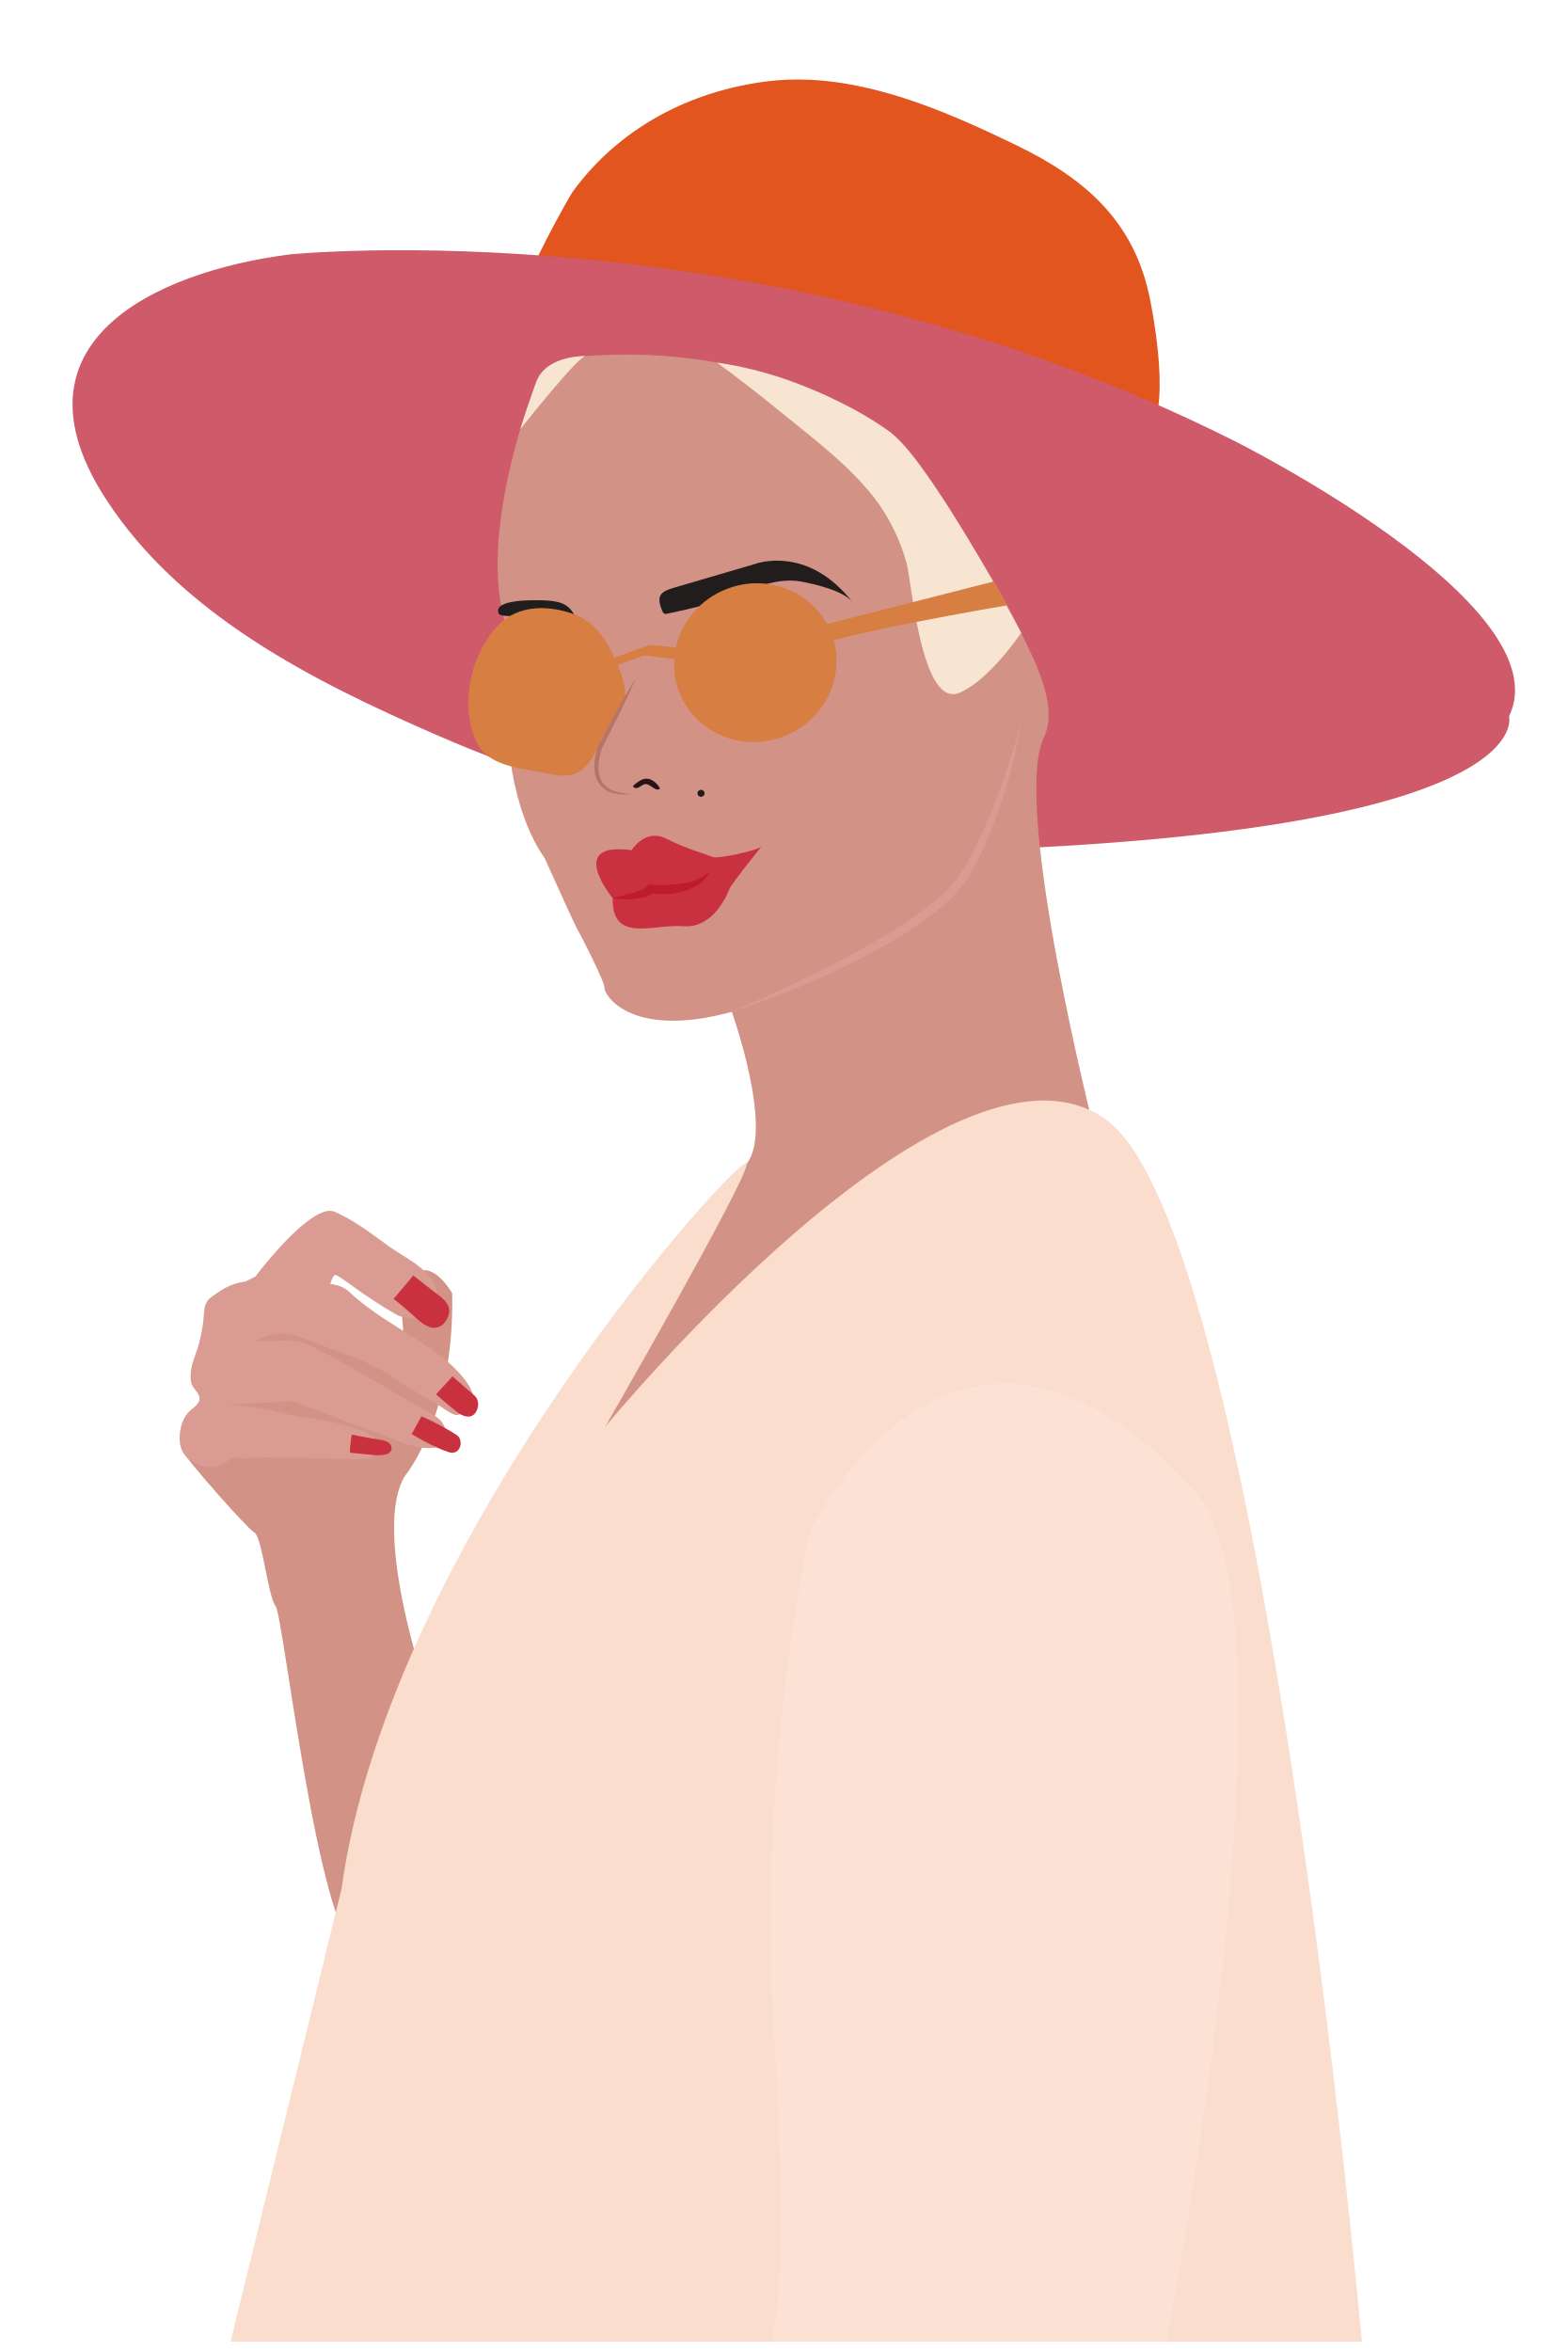
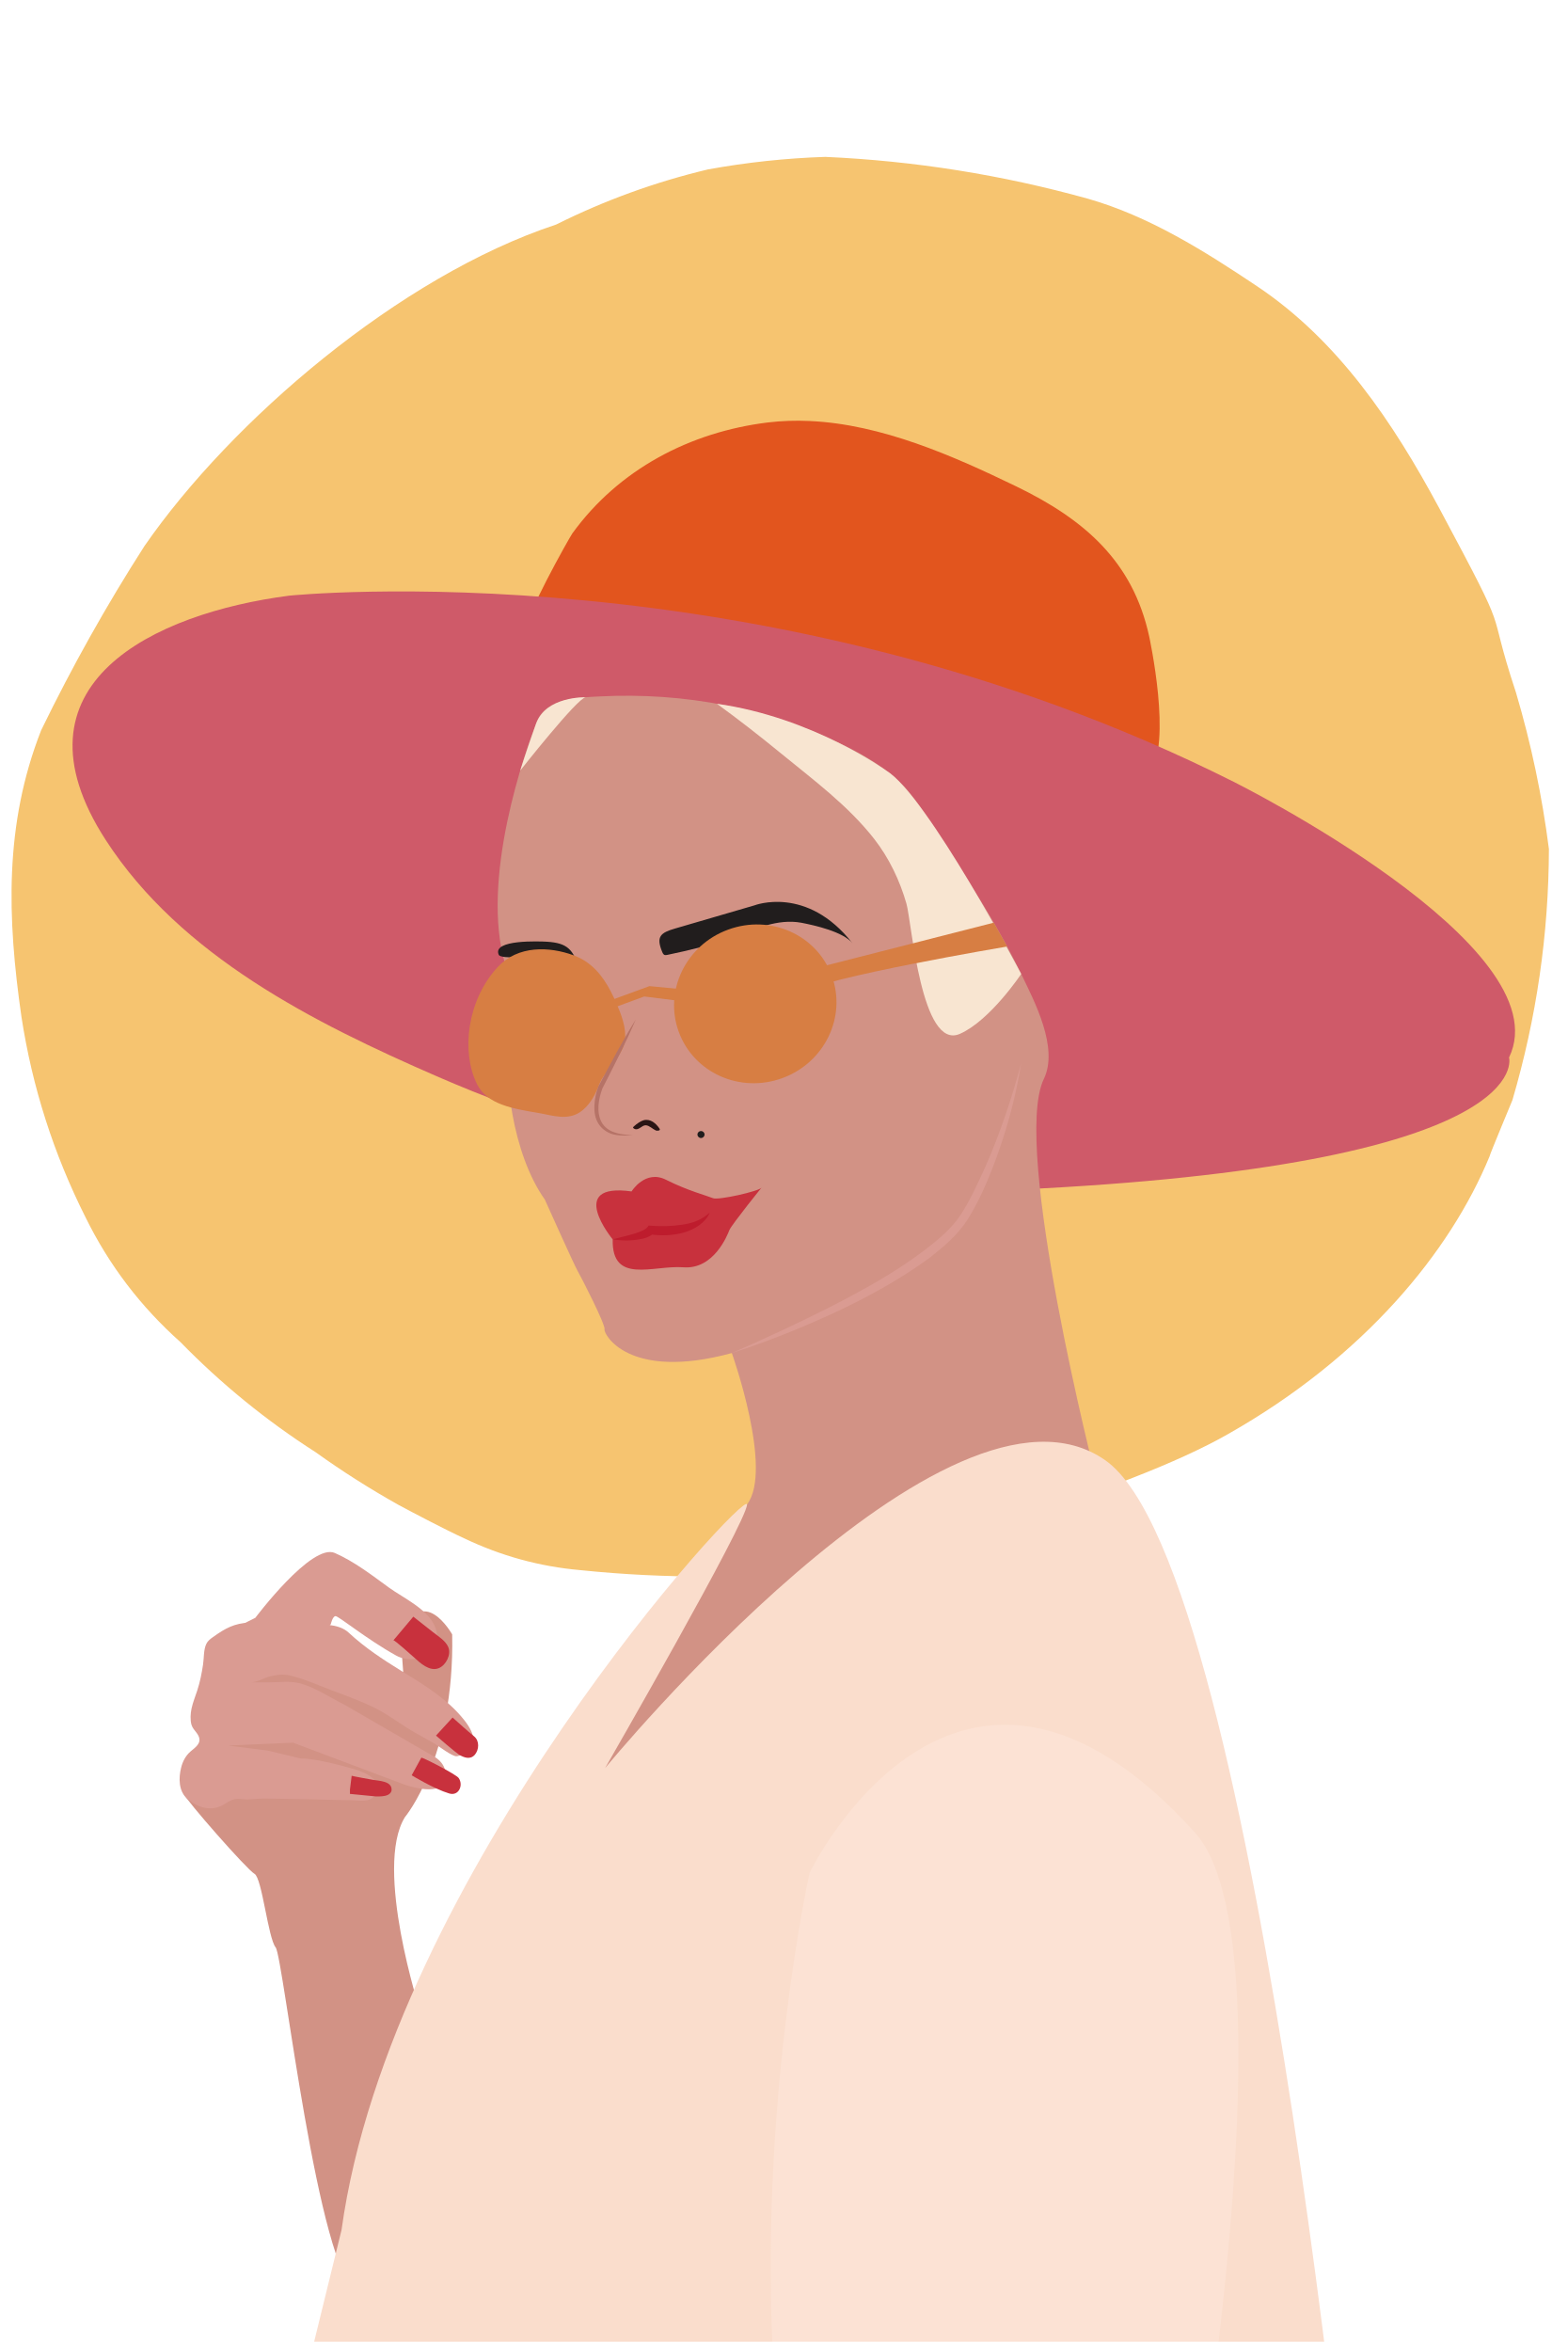
<svg xmlns="http://www.w3.org/2000/svg" width="75pt" height="112.5pt" viewBox="0 0 75 112.5" version="1.2">
  <defs>
    <clipPath id="clip1">
-       <path d="M 25 3.789 L 56 3.789 L 56 21 L 25 21 Z M 25 3.789 " />
+       <path d="M 0.164 7.469 L 74.086 7.469 L 74.086 75.414 L 0.164 75.414 Z M 0.164 7.469 " />
    </clipPath>
    <clipPath id="clip2">
-       <path d="M 11 52.621 L 65.191 52.621 L 65.191 112.004 L 11 112.004 Z M 11 52.621 " />
+       <path d="M 25 20.105 L 56 20.105 L 56 38 L 25 38 Z M 25 20.105 " />
    </clipPath>
    <clipPath id="clip3">
-       <path d="M 36.816 66.137 L 59.273 66.137 L 59.273 112.004 L 36.816 112.004 Z M 36.816 66.137 " />
+       <path d="M 11 68.941 L 65.191 68.941 L 65.191 112.004 L 11 112.004 Z M 11 68.941 " />
+     </clipPath>
+     <clipPath id="clip4">
+       <path d="M 36.816 82.457 L 59.273 82.457 L 59.273 112.004 L 36.816 112.004 Z M 36.816 82.457 " />
    </clipPath>
  </defs>
  <g id="surface1">
-     <path style=" stroke:none;fill-rule:nonzero;fill:rgb(82.349%,57.249%,52.159%);fill-opacity:1;" d="M 20.098 79.863 C 20.098 79.863 17.875 73.023 19.371 70.598 C 19.371 70.598 21.754 67.766 21.633 61.859 C 21.633 61.859 20.18 59.27 19.168 62.02 L 19.289 63.637 L 17.27 66.996 C 17.27 66.996 8.699 69.18 8.781 69.465 C 8.863 69.746 11.812 73.105 12.176 73.309 C 12.539 73.512 12.824 76.383 13.188 76.828 C 13.551 77.273 15.207 92.367 17.105 93.336 L 21.996 83.625 L 20.098 79.863 " />
    <g clip-path="url(#clip1)" clip-rule="nonzero">
-       <path style=" stroke:none;fill-rule:nonzero;fill:rgb(88.629%,33.33%,11.76%);fill-opacity:1;" d="M 38.727 3.816 C 42.176 3.969 45.602 5.484 48.629 6.949 C 51.883 8.527 54.195 10.531 54.977 14.113 C 54.977 14.113 56.109 19.293 54.977 20.668 C 53.848 22.043 25.34 13.555 25.312 13.547 C 24.973 13.445 27.227 9.41 27.383 9.191 C 29.602 6.129 33.012 4.344 36.734 3.887 C 37.398 3.809 38.062 3.785 38.727 3.816 " />
+       <path style=" stroke:none;fill-rule:nonzero;fill:rgb(96.469%,76.859%,43.919%);fill-opacity:1;" d="M 72.527 33.129 C 70.992 28.492 72.469 31.059 68.852 24.301 C 66.641 20.188 64.023 16.297 60.164 13.707 C 57.605 11.992 54.965 10.34 52.059 9.508 C 47.941 8.363 43.75 7.695 39.484 7.504 C 37.594 7.566 35.723 7.766 33.863 8.105 C 31.34 8.707 28.922 9.586 26.602 10.742 C 19.102 13.219 11.043 20.148 6.914 26.113 C 5.09 28.957 3.445 31.895 1.969 34.93 C 0.195 39.453 0.344 43.902 1.027 48.641 C 1.543 51.996 2.566 55.195 4.098 58.238 C 5.219 60.516 6.73 62.5 8.633 64.195 C 10.586 66.195 12.742 67.953 15.105 69.465 C 16.367 70.371 17.68 71.203 19.035 71.965 C 19.738 72.344 21.336 73.184 22.203 73.578 C 23.965 74.422 25.816 74.93 27.762 75.102 C 29.805 75.312 31.852 75.414 33.902 75.406 C 34.633 75.406 36.527 75.309 38.031 75.125 C 43.105 74.5 54 71.316 58.758 68.59 C 65.254 64.91 69.375 59.891 71.262 55.312 C 71.262 55.234 72.438 52.434 72.359 52.609 C 73.508 48.691 74.09 44.691 74.102 40.609 C 73.777 38.074 73.254 35.582 72.527 33.129 Z M 72.527 33.129 " />
    </g>
-     <path style=" stroke:none;fill-rule:nonzero;fill:rgb(81.18%,35.289%,41.179%);fill-opacity:1;" d="M 13.832 12.172 C 13.832 12.172 36.629 9.824 59.02 21.074 C 59.02 21.074 74.781 28.922 72.195 34.266 C 72.195 34.266 73.629 39.262 49.754 40.527 C 39.934 41.047 29.902 39.082 20.895 35.16 C 15.02 32.602 8.656 29.414 5.059 23.859 C 0.223 16.395 7.375 13.012 13.832 12.172 " />
-     <path style=" stroke:none;fill-rule:nonzero;fill:rgb(82.349%,57.249%,52.159%);fill-opacity:1;" d="M 52.418 54.332 C 52.418 54.332 48.375 38.527 49.938 35.289 C 50.66 33.797 49.492 31.582 48.855 30.266 C 47.805 28.094 46.504 26.039 45.148 24.047 C 44.504 23.098 43.973 22.023 43.16 21.203 C 42.391 20.422 41.43 19.855 40.457 19.367 C 36.801 17.547 32.738 16.785 28.672 16.992 C 27.66 17.047 26.141 17.059 25.688 18.188 C 25.152 19.535 22.941 25.738 24.18 29.84 C 24.18 29.84 24.613 30.812 24.344 32.969 C 24.074 35.125 24.504 38.848 26.066 41.062 C 26.066 41.062 27.469 44.191 27.629 44.461 C 27.789 44.73 28.977 47.051 28.922 47.266 C 28.867 47.48 30.055 49.746 35.012 48.398 C 35.012 48.398 37.008 53.984 35.738 55.641 C 34.473 57.301 27.305 68.953 27.305 68.953 L 29.945 70.84 L 41.801 65.336 L 48.539 61.184 L 52.418 54.332 " />
+     <path style=" stroke:none;fill-rule:nonzero;fill:rgb(82.349%,57.249%,52.159%);fill-opacity:1;" d="M 20.098 96.184 C 20.098 96.184 17.875 89.344 19.371 86.918 C 19.371 86.918 21.754 84.086 21.633 78.176 C 21.633 78.176 20.18 75.59 19.168 78.34 L 19.289 79.957 L 17.27 83.316 C 17.27 83.316 8.699 85.5 8.781 85.785 C 8.863 86.066 11.812 89.426 12.176 89.629 C 12.539 89.832 12.824 92.703 13.188 93.148 C 13.551 93.594 15.207 108.684 17.105 109.656 L 21.996 99.945 L 20.098 96.184 " />
    <g clip-path="url(#clip2)" clip-rule="nonzero">
-       <path style=" stroke:none;fill-rule:nonzero;fill:rgb(98.039%,86.67%,79.999%);fill-opacity:1;" d="M 65.164 112.113 C 65.164 112.113 60.395 58.781 52.875 53.523 C 45.359 48.262 28.949 68.25 28.949 68.25 C 28.949 68.25 35.738 56.465 35.738 55.641 C 35.738 54.816 18.684 73.348 16.34 90.344 L 11.004 112.113 L 65.164 112.113 " />
+       <path style=" stroke:none;fill-rule:nonzero;fill:rgb(88.629%,33.33%,11.76%);fill-opacity:1;" d="M 38.727 20.137 C 42.176 20.289 45.602 21.805 48.629 23.27 C 51.883 24.848 54.195 26.852 54.977 30.434 C 54.977 30.434 56.109 35.613 54.977 36.988 C 53.848 38.363 25.34 29.875 25.312 29.867 C 24.973 29.766 27.227 25.73 27.383 25.512 C 29.602 22.449 33.012 20.664 36.734 20.207 C 37.398 20.129 38.062 20.105 38.727 20.137 " />
    </g>
-     <path style=" stroke:none;fill-rule:nonzero;fill:rgb(82.349%,57.249%,52.159%);fill-opacity:1;" d="M 18.82 65.898 L 16.637 63.68 L 13.672 62.906 C 13.672 62.906 12.34 63.477 12.176 63.598 C 12.016 63.719 10.559 65.898 10.559 65.898 L 10.559 67.562 L 12.176 68.695 L 14.48 68.695 L 18.48 67.078 L 18.82 65.898 " />
+     <path style=" stroke:none;fill-rule:nonzero;fill:rgb(81.18%,35.289%,41.179%);fill-opacity:1;" d="M 13.832 28.492 C 13.832 28.492 36.629 26.145 59.02 37.395 C 59.02 37.395 74.781 45.242 72.195 50.582 C 72.195 50.582 73.629 55.582 49.754 56.848 C 39.934 57.367 29.902 55.402 20.895 51.48 C 15.02 48.922 8.656 45.734 5.059 40.18 C 0.223 32.715 7.375 29.328 13.832 28.492 " />
+     <path style=" stroke:none;fill-rule:nonzero;fill:rgb(82.349%,57.249%,52.159%);fill-opacity:1;" d="M 52.418 70.652 C 52.418 70.652 48.375 54.844 49.938 51.609 C 50.66 50.117 49.492 47.902 48.855 46.586 C 47.805 44.414 46.504 42.359 45.148 40.367 C 44.504 39.418 43.973 38.344 43.16 37.523 C 42.391 36.742 41.43 36.172 40.457 35.688 C 36.801 33.867 32.738 33.102 28.672 33.312 C 27.66 33.367 26.141 33.379 25.688 34.508 C 25.152 35.855 22.941 42.059 24.18 46.16 C 24.18 46.16 24.613 47.129 24.344 49.289 C 24.074 51.445 24.504 55.168 26.066 57.379 C 26.066 57.379 27.469 60.508 27.629 60.781 C 27.789 61.051 28.977 63.367 28.922 63.586 C 28.867 63.801 30.055 66.066 35.012 64.719 C 35.012 64.719 37.008 70.305 35.738 71.961 C 34.473 73.617 27.305 85.273 27.305 85.273 L 29.945 87.16 L 41.801 81.656 L 48.539 77.504 L 52.418 70.652 " />
    <g clip-path="url(#clip3)" clip-rule="nonzero">
-       <path style=" stroke:none;fill-rule:nonzero;fill:rgb(98.819%,88.629%,83.139%);fill-opacity:1;" d="M 57.16 71.324 C 62.555 77.285 55.785 112.113 55.785 112.113 L 36.871 112.113 C 36.871 112.113 37.84 110.086 37.031 97.301 C 36.223 84.516 38.73 73.27 38.73 73.27 C 38.73 73.27 45.734 58.703 57.16 71.324 " />
+       <path style=" stroke:none;fill-rule:nonzero;fill:rgb(98.039%,86.67%,79.999%);fill-opacity:1;" d="M 65.164 128.43 C 65.164 128.43 60.395 75.102 52.875 69.844 C 45.359 64.582 28.949 84.57 28.949 84.57 C 28.949 84.57 35.738 72.785 35.738 71.961 C 35.738 71.137 18.684 89.668 16.34 106.66 L 11.004 128.43 L 65.164 128.43 " />
    </g>
-     <path style=" stroke:none;fill-rule:nonzero;fill:rgb(85.489%,60.779%,57.249%);fill-opacity:1;" d="M 12.215 61.062 C 12.215 61.062 14.91 57.473 16.016 57.961 C 16.938 58.367 17.789 59.02 18.598 59.609 C 19.309 60.125 20.5 60.652 20.828 61.531 C 21.262 62.684 19.871 63.379 18.953 62.871 C 17.496 62.059 16.176 60.953 16.043 60.98 C 15.906 61.008 15.828 61.359 15.828 61.359 C 15.828 61.359 15.559 61.738 15.367 61.738 C 15.18 61.738 12.754 61.766 12.648 61.766 C 12.539 61.766 11.676 61.332 11.676 61.332 L 12.215 61.062 " />
-     <path style=" stroke:none;fill-rule:nonzero;fill:rgb(85.489%,60.779%,57.249%);fill-opacity:1;" d="M 9.41 66.57 C 9.441 66.617 9.473 66.66 9.496 66.711 C 9.664 67.07 9.336 67.262 9.105 67.465 C 8.879 67.664 8.734 67.945 8.664 68.234 C 8.543 68.715 8.539 69.344 8.945 69.703 C 9.445 70.145 10.113 70.355 10.707 69.992 C 10.84 69.914 10.965 69.828 11.105 69.773 C 11.348 69.676 11.594 69.754 11.844 69.75 C 12.125 69.742 12.406 69.703 12.691 69.707 C 13.352 69.719 14.012 69.73 14.668 69.738 C 15.379 69.75 16.09 69.781 16.801 69.785 C 17.203 69.789 17.688 69.914 17.938 69.547 C 18.398 68.859 17.496 68.461 16.957 68.305 C 15.02 67.738 14.398 67.793 14.398 67.793 L 12.809 67.414 L 10.922 67.172 L 14.02 67.035 L 19.328 69.031 C 19.328 69.031 21.027 69.652 21.27 68.871 C 21.512 68.09 20.785 67.711 20.785 67.711 C 20.785 67.711 16.5 65.23 16.5 65.23 C 15.816 64.891 15.09 64.395 14.355 64.199 C 13.883 64.07 13.348 64.152 12.863 64.152 C 12.863 64.152 12 64.152 12 64.152 C 12.285 64.152 12.648 63.93 12.93 63.859 C 13.238 63.785 13.559 63.75 13.867 63.82 C 14.582 63.984 15.25 64.301 15.934 64.555 C 16.566 64.789 17.203 65.023 17.812 65.312 C 18.508 65.641 19.109 66.117 19.766 66.504 C 20.098 66.695 20.434 66.879 20.766 67.066 C 20.965 67.176 21.652 67.723 21.863 67.684 C 21.863 67.684 23.371 67.414 22.211 65.957 C 21.406 64.945 20.285 64.266 19.195 63.598 C 18.309 63.051 17.449 62.488 16.684 61.773 C 16.188 61.309 15.324 61.391 14.668 61.348 C 13.766 61.285 12.84 61.238 11.934 61.289 C 11.207 61.328 10.789 61.555 10.188 61.984 C 10.066 62.07 9.941 62.164 9.875 62.301 C 9.734 62.582 9.762 62.984 9.715 63.293 C 9.652 63.715 9.57 64.133 9.438 64.539 C 9.344 64.824 9.227 65.105 9.164 65.402 C 9.113 65.637 9.094 65.941 9.16 66.176 C 9.203 66.328 9.316 66.445 9.41 66.57 " />
-     <path style=" stroke:none;fill-rule:nonzero;fill:rgb(97.249%,89.799%,81.96%);fill-opacity:1;" d="M 28.02 17.031 C 28.02 17.031 26.117 16.965 25.637 18.316 C 25.156 19.672 24.887 20.539 24.887 20.539 C 24.887 20.539 27.629 17.055 28.02 17.031 " />
-     <path style=" stroke:none;fill-rule:nonzero;fill:rgb(97.249%,89.799%,81.96%);fill-opacity:1;" d="M 34.301 17.344 C 35.34 18.098 36.355 18.895 37.352 19.707 C 38.914 20.984 40.566 22.203 41.824 23.809 C 42.535 24.723 43.043 25.785 43.363 26.895 C 43.617 27.781 44.074 33.953 45.926 33.129 C 47.379 32.484 48.855 30.266 48.855 30.266 C 48.855 30.266 44.348 21.715 42.402 20.539 C 42.402 20.539 38.883 17.984 34.301 17.344 " />
-     <path style=" stroke:none;fill-rule:nonzero;fill:rgb(78.429%,19.22%,23.92%);fill-opacity:1;" d="M 30.215 40.668 C 30.215 40.668 30.867 39.602 31.871 40.113 C 32.879 40.625 33.867 40.887 34.113 40.992 C 34.363 41.098 36.316 40.66 36.445 40.48 C 36.574 40.301 34.992 42.27 34.895 42.52 C 34.797 42.766 34.148 44.414 32.695 44.301 C 31.246 44.188 29.262 45.133 29.312 42.961 C 29.312 42.961 27.051 40.227 30.215 40.668 " />
-     <path style=" stroke:none;fill-rule:nonzero;fill:rgb(74.509%,10.979%,17.65%);fill-opacity:1;" d="M 29.312 42.961 L 30.23 42.727 C 30.379 42.684 30.523 42.633 30.66 42.574 C 30.793 42.523 30.922 42.445 30.973 42.379 L 31.031 42.301 L 31.156 42.312 C 31.637 42.348 32.145 42.336 32.621 42.262 C 33.105 42.195 33.57 42.039 33.957 41.68 C 33.746 42.18 33.219 42.492 32.703 42.637 C 32.176 42.785 31.641 42.793 31.102 42.723 L 31.285 42.656 C 31.113 42.82 30.941 42.875 30.777 42.926 C 30.609 42.965 30.445 42.984 30.281 43 C 29.957 43.031 29.629 43.012 29.312 42.961 " />
-     <path style=" stroke:none;fill-rule:nonzero;fill:rgb(12.939%,11.369%,11.369%);fill-opacity:1;" d="M 33.707 37.945 C 33.707 38.039 33.629 38.113 33.535 38.113 C 33.445 38.113 33.367 38.039 33.367 37.945 C 33.367 37.852 33.445 37.777 33.535 37.777 C 33.629 37.777 33.707 37.852 33.707 37.945 " />
-     <path style=" stroke:none;fill-rule:nonzero;fill:rgb(12.939%,11.369%,11.369%);fill-opacity:1;" d="M 31.742 29.32 C 31.715 29.293 31.699 29.254 31.684 29.219 C 31.371 28.473 31.605 28.293 32.305 28.094 C 33.57 27.727 34.832 27.352 36.094 26.984 C 36.094 26.984 38.602 26.004 40.785 28.801 C 40.355 28.25 38.969 27.938 38.34 27.82 C 37.199 27.605 36.094 28.129 35.051 28.512 C 34.043 28.883 32.977 29.133 31.934 29.352 C 31.883 29.363 31.828 29.375 31.781 29.352 C 31.766 29.344 31.75 29.332 31.742 29.32 " />
-     <path style=" stroke:none;fill-rule:nonzero;fill:rgb(12.939%,11.369%,11.369%);fill-opacity:1;" d="M 27.723 30.02 C 27.41 29.098 27.164 28.785 26.156 28.723 C 25.852 28.707 23.52 28.602 23.863 29.352 C 23.965 29.574 25.57 29.426 25.836 29.445 C 26.465 29.492 27.234 29.566 27.723 30.02 " />
-     <path style=" stroke:none;fill-rule:nonzero;fill:rgb(85.489%,60.779%,57.249%);fill-opacity:1;" d="M 35.012 48.398 C 36.609 47.699 38.188 46.969 39.738 46.184 C 41.277 45.391 42.809 44.555 44.18 43.52 C 44.855 43.004 45.535 42.453 45.98 41.754 C 46.441 41.043 46.797 40.238 47.156 39.457 C 47.848 37.871 48.406 36.219 48.855 34.535 C 48.582 36.258 48.105 37.953 47.469 39.586 C 47.148 40.406 46.789 41.203 46.32 41.965 C 45.832 42.75 45.133 43.324 44.441 43.867 C 43.012 44.902 41.469 45.75 39.883 46.484 C 38.297 47.215 36.676 47.867 35.012 48.398 " />
-     <path style=" stroke:none;fill-rule:nonzero;fill:rgb(84.309%,49.409%,26.27%);fill-opacity:1;" d="M 32.473 33.039 C 33.191 35 35.41 35.988 37.434 35.246 C 39.453 34.508 40.512 32.316 39.793 30.355 C 39.078 28.391 36.855 27.402 34.836 28.145 C 32.812 28.887 31.754 31.074 32.473 33.039 " />
-     <path style=" stroke:none;fill-rule:nonzero;fill:rgb(84.309%,49.409%,26.27%);fill-opacity:1;" d="M 39.078 29.973 L 47.543 27.812 L 48.184 28.953 C 48.184 28.953 39.258 30.457 38.316 31.172 C 37.379 31.883 39.078 29.973 39.078 29.973 " />
-     <path style=" stroke:none;fill-rule:nonzero;fill:rgb(84.309%,49.409%,26.27%);fill-opacity:1;" d="M 32.836 31.016 L 31.07 30.848 L 28.805 31.676 L 28.938 32.035 L 30.82 31.348 L 32.359 31.535 L 32.836 31.016 " />
-     <path style=" stroke:none;fill-rule:nonzero;fill:rgb(84.309%,49.409%,26.27%);fill-opacity:1;" d="M 29.215 31.09 C 28.84 30.367 28.305 29.684 27.426 29.367 C 26.293 28.961 24.785 28.879 23.805 29.941 C 22.344 31.527 22.051 33.988 22.824 35.543 C 23.305 36.516 24.566 36.719 25.754 36.914 C 26.422 37.023 27.215 37.332 27.871 36.789 C 28.281 36.445 28.512 35.965 28.672 35.543 C 28.812 35.172 29.062 34.953 29.301 34.609 C 29.539 34.266 29.844 33.852 29.895 33.48 C 29.98 32.844 29.719 32.199 29.48 31.645 C 29.398 31.461 29.312 31.273 29.215 31.09 " />
-     <path style=" stroke:none;fill-rule:nonzero;fill:rgb(71.37%,45.099%,40.388%);fill-opacity:1;" d="M 30.418 32.441 C 29.934 33.57 29.371 34.66 28.816 35.75 L 28.82 35.742 C 28.629 36.258 28.523 36.883 28.785 37.363 C 28.918 37.598 29.152 37.773 29.43 37.852 C 29.699 37.945 29.996 37.965 30.289 37.973 C 29.996 38 29.699 38.02 29.402 37.953 C 29.105 37.895 28.82 37.715 28.645 37.453 C 28.465 37.184 28.422 36.859 28.438 36.555 C 28.453 36.246 28.512 35.953 28.621 35.66 L 28.621 35.656 L 28.625 35.652 C 29.199 34.57 29.77 33.484 30.418 32.441 " />
-     <path style=" stroke:none;fill-rule:nonzero;fill:rgb(16.469%,8.24%,8.24%);fill-opacity:1;" d="M 30.289 37.625 C 30.277 37.598 30.309 37.57 30.355 37.531 C 30.461 37.434 30.652 37.301 30.793 37.262 C 31.121 37.18 31.383 37.41 31.555 37.668 C 31.621 37.77 31.426 37.777 31.379 37.754 C 31.227 37.688 31.066 37.512 30.895 37.504 C 30.707 37.492 30.551 37.777 30.348 37.672 C 30.312 37.652 30.297 37.641 30.289 37.625 " />
-     <path style=" stroke:none;fill-rule:nonzero;fill:rgb(78.429%,19.22%,23.92%);fill-opacity:1;" d="M 18.82 62.141 C 18.82 62.141 19.773 61.008 19.773 61.008 C 20.086 61.254 20.398 61.5 20.711 61.746 C 20.961 61.945 21.309 62.148 21.445 62.465 C 21.598 62.816 21.34 63.324 20.996 63.469 C 20.555 63.652 20.094 63.219 19.801 62.949 C 19.707 62.867 18.855 62.098 18.82 62.141 " />
-     <path style=" stroke:none;fill-rule:nonzero;fill:rgb(78.429%,19.22%,23.92%);fill-opacity:1;" d="M 20.859 66.695 C 20.863 66.695 21.652 65.832 21.652 65.832 C 21.996 66.137 22.332 66.445 22.684 66.738 C 22.945 66.949 22.922 67.371 22.715 67.613 C 22.496 67.859 22.211 67.754 21.961 67.609 C 21.863 67.555 20.855 66.703 20.859 66.695 " />
-     <path style=" stroke:none;fill-rule:nonzero;fill:rgb(78.429%,19.22%,23.92%);fill-opacity:1;" d="M 19.695 68.594 L 20.156 67.754 C 20.184 67.711 21.828 68.551 21.945 68.727 C 22.18 69.066 21.949 69.602 21.492 69.465 C 20.758 69.246 19.695 68.594 19.695 68.594 " />
-     <path style=" stroke:none;fill-rule:nonzero;fill:rgb(78.429%,19.22%,23.92%);fill-opacity:1;" d="M 16.742 69.281 C 16.742 69.281 16.82 68.645 16.824 68.621 C 16.824 68.629 17.77 68.801 17.84 68.812 C 18.117 68.867 18.758 68.867 18.734 69.301 C 18.73 69.402 18.648 69.492 18.551 69.535 C 18.387 69.609 18.156 69.609 17.977 69.605 C 17.887 69.605 16.746 69.477 16.742 69.484 C 16.742 69.484 16.742 69.281 16.742 69.281 " />
+     <path style=" stroke:none;fill-rule:nonzero;fill:rgb(82.349%,57.249%,52.159%);fill-opacity:1;" d="M 18.82 82.219 L 16.637 80 L 13.672 79.223 C 13.672 79.223 12.34 79.797 12.176 79.918 C 12.016 80.039 10.559 82.219 10.559 82.219 L 10.559 83.883 L 12.176 85.016 L 14.48 85.016 L 18.48 83.398 L 18.82 82.219 " />
+     <g clip-path="url(#clip4)" clip-rule="nonzero">
+       <path style=" stroke:none;fill-rule:nonzero;fill:rgb(98.819%,88.629%,83.139%);fill-opacity:1;" d="M 57.16 87.645 C 62.555 93.605 55.785 128.43 55.785 128.43 L 36.871 128.43 C 36.871 128.43 37.84 126.406 37.031 113.621 C 36.223 100.836 38.73 89.586 38.73 89.586 C 38.73 89.586 45.734 75.023 57.16 87.645 " />
+     </g>
+     <path style=" stroke:none;fill-rule:nonzero;fill:rgb(85.489%,60.779%,57.249%);fill-opacity:1;" d="M 12.215 77.383 C 12.215 77.383 14.91 73.793 16.016 74.281 C 16.938 74.684 17.789 75.34 18.598 75.93 C 19.309 76.445 20.5 76.973 20.828 77.852 C 21.262 79.004 19.871 79.699 18.953 79.188 C 17.496 78.379 16.176 77.273 16.043 77.301 C 15.906 77.328 15.828 77.68 15.828 77.68 C 15.828 77.68 15.559 78.055 15.367 78.055 C 15.18 78.055 12.754 78.082 12.648 78.082 C 12.539 78.082 11.676 77.652 11.676 77.652 L 12.215 77.383 " />
+     <path style=" stroke:none;fill-rule:nonzero;fill:rgb(85.489%,60.779%,57.249%);fill-opacity:1;" d="M 9.41 82.891 C 9.441 82.938 9.473 82.98 9.496 83.031 C 9.664 83.391 9.336 83.582 9.105 83.785 C 8.879 83.984 8.734 84.262 8.664 84.555 C 8.543 85.035 8.539 85.664 8.945 86.023 C 9.445 86.465 10.113 86.672 10.707 86.312 C 10.84 86.234 10.965 86.148 11.105 86.094 C 11.348 85.996 11.594 86.074 11.844 86.07 C 12.125 86.062 12.406 86.023 12.691 86.027 C 13.352 86.039 14.012 86.051 14.668 86.059 C 15.379 86.07 16.09 86.102 16.801 86.105 C 17.203 86.109 17.688 86.234 17.938 85.867 C 18.398 85.18 17.496 84.781 16.957 84.625 C 15.02 84.059 14.398 84.113 14.398 84.113 L 12.809 83.734 L 10.922 83.492 L 14.02 83.355 L 19.328 85.352 C 19.328 85.352 21.027 85.973 21.27 85.191 C 21.512 84.41 20.785 84.031 20.785 84.031 C 20.785 84.031 16.5 81.551 16.5 81.551 C 15.816 81.211 15.09 80.715 14.355 80.516 C 13.883 80.391 13.348 80.469 12.863 80.469 C 12.863 80.469 12 80.469 12 80.469 C 12.285 80.473 12.648 80.25 12.93 80.18 C 13.238 80.105 13.559 80.066 13.867 80.141 C 14.582 80.305 15.25 80.621 15.934 80.875 C 16.566 81.109 17.203 81.344 17.812 81.633 C 18.508 81.961 19.109 82.438 19.766 82.824 C 20.098 83.016 20.434 83.199 20.766 83.387 C 20.965 83.496 21.652 84.043 21.863 84.004 C 21.863 84.004 23.371 83.734 22.211 82.277 C 21.406 81.262 20.285 80.586 19.195 79.918 C 18.309 79.371 17.449 78.805 16.684 78.094 C 16.188 77.629 15.324 77.711 14.668 77.664 C 13.766 77.605 12.84 77.559 11.934 77.609 C 11.207 77.648 10.789 77.875 10.188 78.305 C 10.066 78.391 9.941 78.484 9.875 78.621 C 9.734 78.902 9.762 79.305 9.715 79.613 C 9.652 80.031 9.57 80.453 9.438 80.855 C 9.344 81.145 9.227 81.426 9.164 81.719 C 9.113 81.957 9.094 82.262 9.16 82.496 C 9.203 82.648 9.316 82.766 9.41 82.891 " />
+     <path style=" stroke:none;fill-rule:nonzero;fill:rgb(97.249%,89.799%,81.96%);fill-opacity:1;" d="M 28.02 33.352 C 28.02 33.352 26.117 33.281 25.637 34.637 C 25.156 35.992 24.887 36.859 24.887 36.859 C 24.887 36.859 27.629 33.375 28.02 33.352 " />
+     <path style=" stroke:none;fill-rule:nonzero;fill:rgb(97.249%,89.799%,81.96%);fill-opacity:1;" d="M 34.301 33.664 C 35.34 34.418 36.355 35.211 37.352 36.027 C 38.914 37.305 40.566 38.523 41.824 40.129 C 42.535 41.043 43.043 42.105 43.363 43.215 C 43.617 44.102 44.074 50.273 45.926 49.449 C 47.379 48.805 48.855 46.586 48.855 46.586 C 48.855 46.586 44.348 38.031 42.402 36.859 C 42.402 36.859 38.883 34.305 34.301 33.664 " />
+     <path style=" stroke:none;fill-rule:nonzero;fill:rgb(78.429%,19.22%,23.92%);fill-opacity:1;" d="M 30.215 56.988 C 30.215 56.988 30.867 55.922 31.871 56.434 C 32.879 56.945 33.867 57.207 34.113 57.312 C 34.363 57.418 36.316 56.98 36.445 56.801 C 36.574 56.621 34.992 58.59 34.895 58.836 C 34.797 59.086 34.148 60.73 32.695 60.617 C 31.246 60.508 29.262 61.453 29.312 59.281 C 29.312 59.281 27.051 56.547 30.215 56.988 " />
+     <path style=" stroke:none;fill-rule:nonzero;fill:rgb(74.509%,10.979%,17.65%);fill-opacity:1;" d="M 29.312 59.281 L 30.23 59.043 C 30.379 59.004 30.523 58.953 30.66 58.895 C 30.793 58.844 30.922 58.766 30.973 58.699 L 31.031 58.621 L 31.156 58.629 C 31.637 58.668 32.145 58.652 32.621 58.582 C 33.105 58.516 33.57 58.355 33.957 58 C 33.746 58.496 33.219 58.812 32.703 58.957 C 32.176 59.105 31.641 59.113 31.102 59.043 L 31.285 58.977 C 31.113 59.141 30.941 59.195 30.777 59.242 C 30.609 59.281 30.445 59.305 30.281 59.32 C 29.957 59.352 29.629 59.332 29.312 59.281 " />
+     <path style=" stroke:none;fill-rule:nonzero;fill:rgb(12.939%,11.369%,11.369%);fill-opacity:1;" d="M 33.707 54.266 C 33.707 54.359 33.629 54.434 33.535 54.434 C 33.445 54.434 33.367 54.359 33.367 54.266 C 33.367 54.172 33.445 54.098 33.535 54.098 C 33.629 54.098 33.707 54.172 33.707 54.266 " />
+     <path style=" stroke:none;fill-rule:nonzero;fill:rgb(12.939%,11.369%,11.369%);fill-opacity:1;" d="M 31.742 45.641 C 31.715 45.613 31.699 45.574 31.684 45.539 C 31.371 44.789 31.605 44.613 32.305 44.41 C 33.57 44.047 34.832 43.668 36.094 43.305 C 36.094 43.305 38.602 42.324 40.785 45.121 C 40.355 44.57 38.969 44.258 38.34 44.137 C 37.199 43.926 36.094 44.449 35.051 44.832 C 34.043 45.203 32.977 45.453 31.934 45.672 C 31.883 45.684 31.828 45.691 31.781 45.672 C 31.766 45.664 31.75 45.652 31.742 45.641 " />
+     <path style=" stroke:none;fill-rule:nonzero;fill:rgb(12.939%,11.369%,11.369%);fill-opacity:1;" d="M 27.723 46.34 C 27.41 45.418 27.164 45.105 26.156 45.043 C 25.852 45.027 23.52 44.922 23.863 45.672 C 23.965 45.895 25.57 45.746 25.836 45.766 C 26.465 45.812 27.234 45.887 27.723 46.34 " />
+     <path style=" stroke:none;fill-rule:nonzero;fill:rgb(85.489%,60.779%,57.249%);fill-opacity:1;" d="M 35.012 64.719 C 36.609 64.02 38.188 63.289 39.738 62.504 C 41.277 61.711 42.809 60.875 44.18 59.836 C 44.855 59.324 45.535 58.77 45.98 58.074 C 46.441 57.363 46.797 56.559 47.156 55.777 C 47.848 54.191 48.406 52.539 48.855 50.852 C 48.582 52.578 48.105 54.27 47.469 55.906 C 47.148 56.727 46.789 57.523 46.32 58.285 C 45.832 59.07 45.133 59.645 44.441 60.188 C 43.012 61.223 41.469 62.07 39.883 62.805 C 38.297 63.535 36.676 64.188 35.012 64.719 " />
+     <path style=" stroke:none;fill-rule:nonzero;fill:rgb(84.309%,49.409%,26.27%);fill-opacity:1;" d="M 32.473 49.355 C 33.191 51.32 35.41 52.309 37.434 51.566 C 39.453 50.824 40.512 48.637 39.793 46.672 C 39.078 44.711 36.855 43.723 34.836 44.465 C 32.812 45.203 31.754 47.395 32.473 49.355 " />
+     <path style=" stroke:none;fill-rule:nonzero;fill:rgb(84.309%,49.409%,26.27%);fill-opacity:1;" d="M 39.078 46.293 L 47.543 44.133 L 48.184 45.273 C 48.184 45.273 39.258 46.777 38.316 47.492 C 37.379 48.203 39.078 46.293 39.078 46.293 " />
+     <path style=" stroke:none;fill-rule:nonzero;fill:rgb(84.309%,49.409%,26.27%);fill-opacity:1;" d="M 32.836 47.336 L 31.07 47.168 L 28.805 47.996 L 28.938 48.355 L 30.82 47.664 L 32.359 47.855 L 32.836 47.336 " />
+     <path style=" stroke:none;fill-rule:nonzero;fill:rgb(84.309%,49.409%,26.27%);fill-opacity:1;" d="M 29.215 47.41 C 28.84 46.688 28.305 46.004 27.426 45.688 C 26.293 45.277 24.785 45.199 23.805 46.262 C 22.344 47.848 22.051 50.309 22.824 51.863 C 23.305 52.836 24.566 53.035 25.754 53.234 C 26.422 53.344 27.215 53.652 27.871 53.105 C 28.281 52.766 28.512 52.285 28.672 51.863 C 28.812 51.492 29.062 51.273 29.301 50.926 C 29.539 50.586 29.844 50.172 29.895 49.801 C 29.98 49.16 29.719 48.52 29.48 47.961 C 29.398 47.781 29.312 47.594 29.215 47.41 " />
+     <path style=" stroke:none;fill-rule:nonzero;fill:rgb(71.37%,45.099%,40.388%);fill-opacity:1;" d="M 30.418 48.762 C 29.934 49.891 29.371 50.98 28.816 52.07 L 28.82 52.062 C 28.629 52.578 28.523 53.203 28.785 53.684 C 28.918 53.918 29.152 54.094 29.43 54.172 C 29.699 54.266 29.996 54.285 30.289 54.293 C 29.996 54.32 29.699 54.336 29.402 54.273 C 29.105 54.215 28.82 54.035 28.645 53.77 C 28.465 53.504 28.422 53.176 28.438 52.875 C 28.453 52.566 28.512 52.273 28.621 51.98 L 28.621 51.977 L 28.625 51.973 C 29.199 50.891 29.77 49.805 30.418 48.762 " />
+     <path style=" stroke:none;fill-rule:nonzero;fill:rgb(16.469%,8.24%,8.24%);fill-opacity:1;" d="M 30.289 53.945 C 30.277 53.918 30.309 53.891 30.355 53.852 C 30.461 53.754 30.652 53.621 30.793 53.582 C 31.121 53.5 31.383 53.73 31.555 53.988 C 31.621 54.09 31.426 54.094 31.379 54.074 C 31.227 54.008 31.066 53.832 30.895 53.824 C 30.707 53.812 30.551 54.098 30.348 53.992 C 30.312 53.973 30.297 53.957 30.289 53.945 " />
+     <path style=" stroke:none;fill-rule:nonzero;fill:rgb(78.429%,19.22%,23.92%);fill-opacity:1;" d="M 18.82 78.461 C 18.82 78.461 19.773 77.328 19.773 77.328 C 20.086 77.574 20.398 77.82 20.711 78.066 C 20.961 78.266 21.309 78.469 21.445 78.781 C 21.598 79.137 21.34 79.645 20.996 79.789 C 20.555 79.973 20.094 79.539 19.801 79.27 C 19.707 79.188 18.855 78.418 18.82 78.461 " />
+     <path style=" stroke:none;fill-rule:nonzero;fill:rgb(78.429%,19.22%,23.92%);fill-opacity:1;" d="M 20.859 83.016 C 20.863 83.016 21.652 82.152 21.652 82.152 C 21.996 82.457 22.332 82.766 22.684 83.055 C 22.945 83.27 22.922 83.691 22.715 83.934 C 22.496 84.18 22.211 84.074 21.961 83.93 C 21.863 83.875 20.855 83.023 20.859 83.016 " />
+     <path style=" stroke:none;fill-rule:nonzero;fill:rgb(78.429%,19.22%,23.92%);fill-opacity:1;" d="M 19.695 84.914 L 20.156 84.074 C 20.184 84.031 21.828 84.871 21.945 85.047 C 22.18 85.387 21.949 85.922 21.492 85.785 C 20.758 85.566 19.695 84.914 19.695 84.914 " />
+     <path style=" stroke:none;fill-rule:nonzero;fill:rgb(78.429%,19.22%,23.92%);fill-opacity:1;" d="M 16.742 85.602 C 16.742 85.602 16.82 84.965 16.824 84.938 C 16.824 84.949 17.77 85.121 17.84 85.133 C 18.117 85.184 18.758 85.184 18.734 85.621 C 18.73 85.723 18.648 85.812 18.551 85.855 C 18.387 85.93 18.156 85.93 17.977 85.926 C 17.887 85.926 16.746 85.797 16.742 85.805 C 16.742 85.805 16.742 85.602 16.742 85.602 " />
  </g>
</svg>
